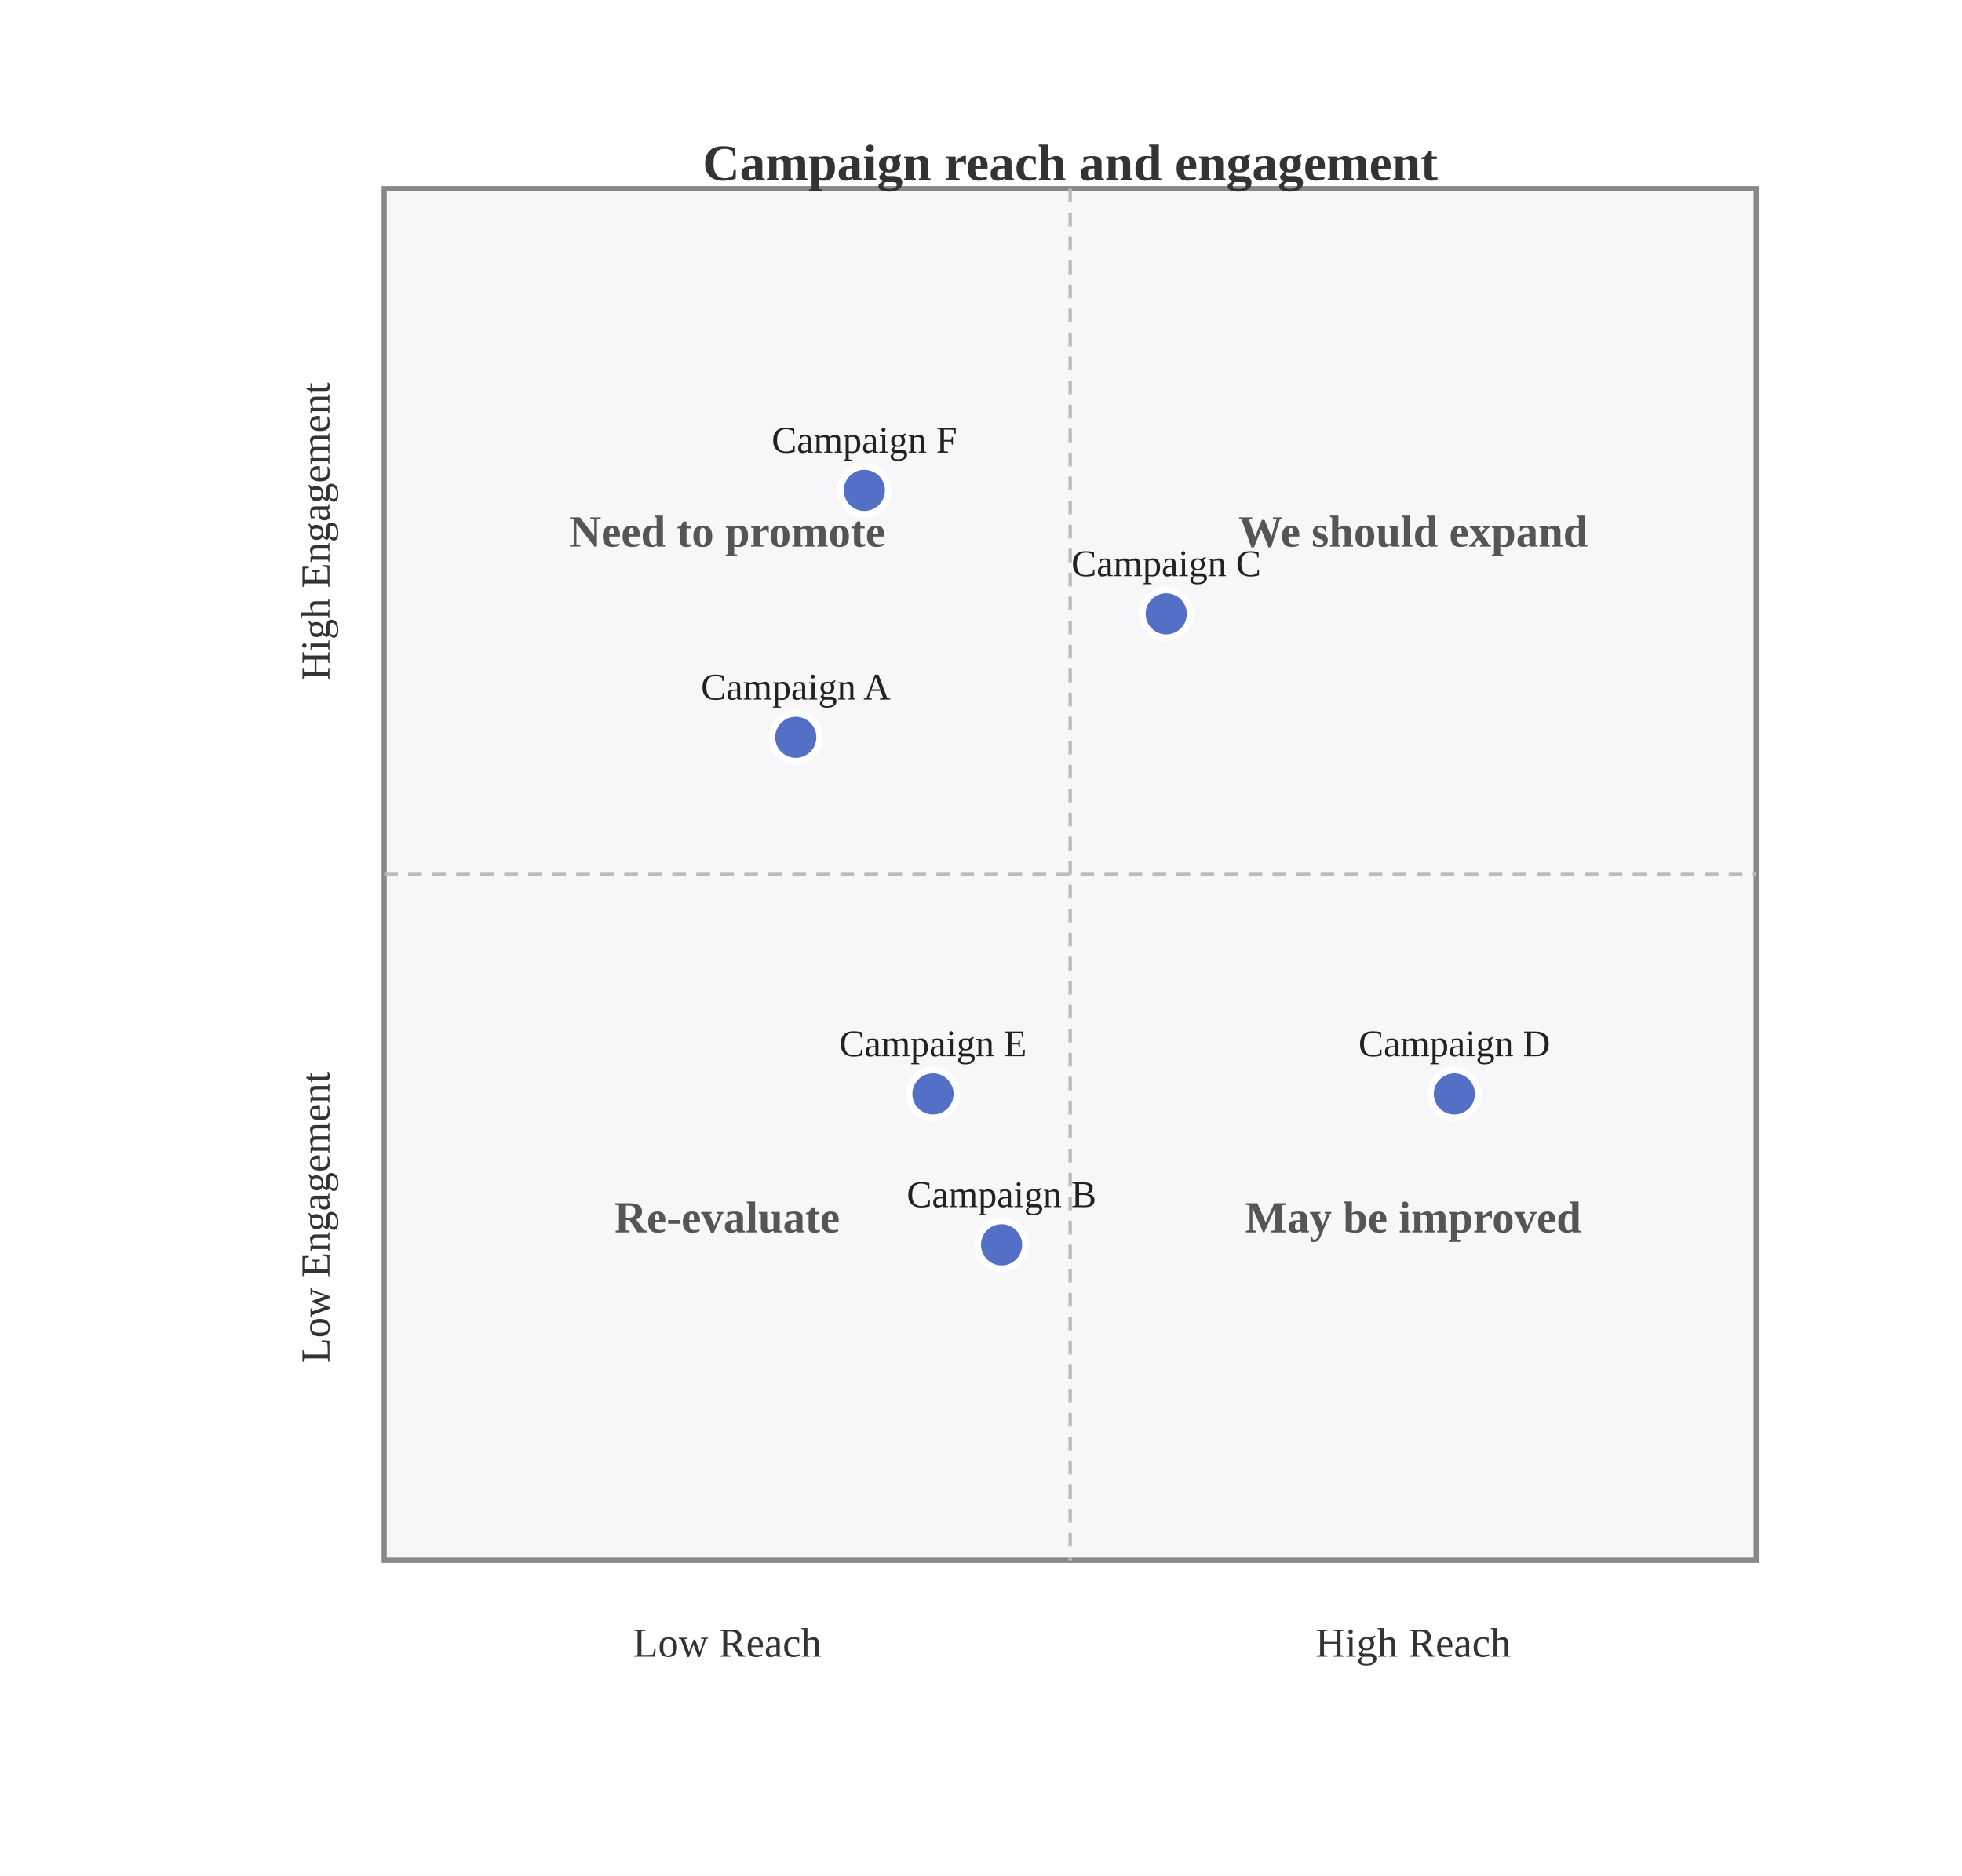
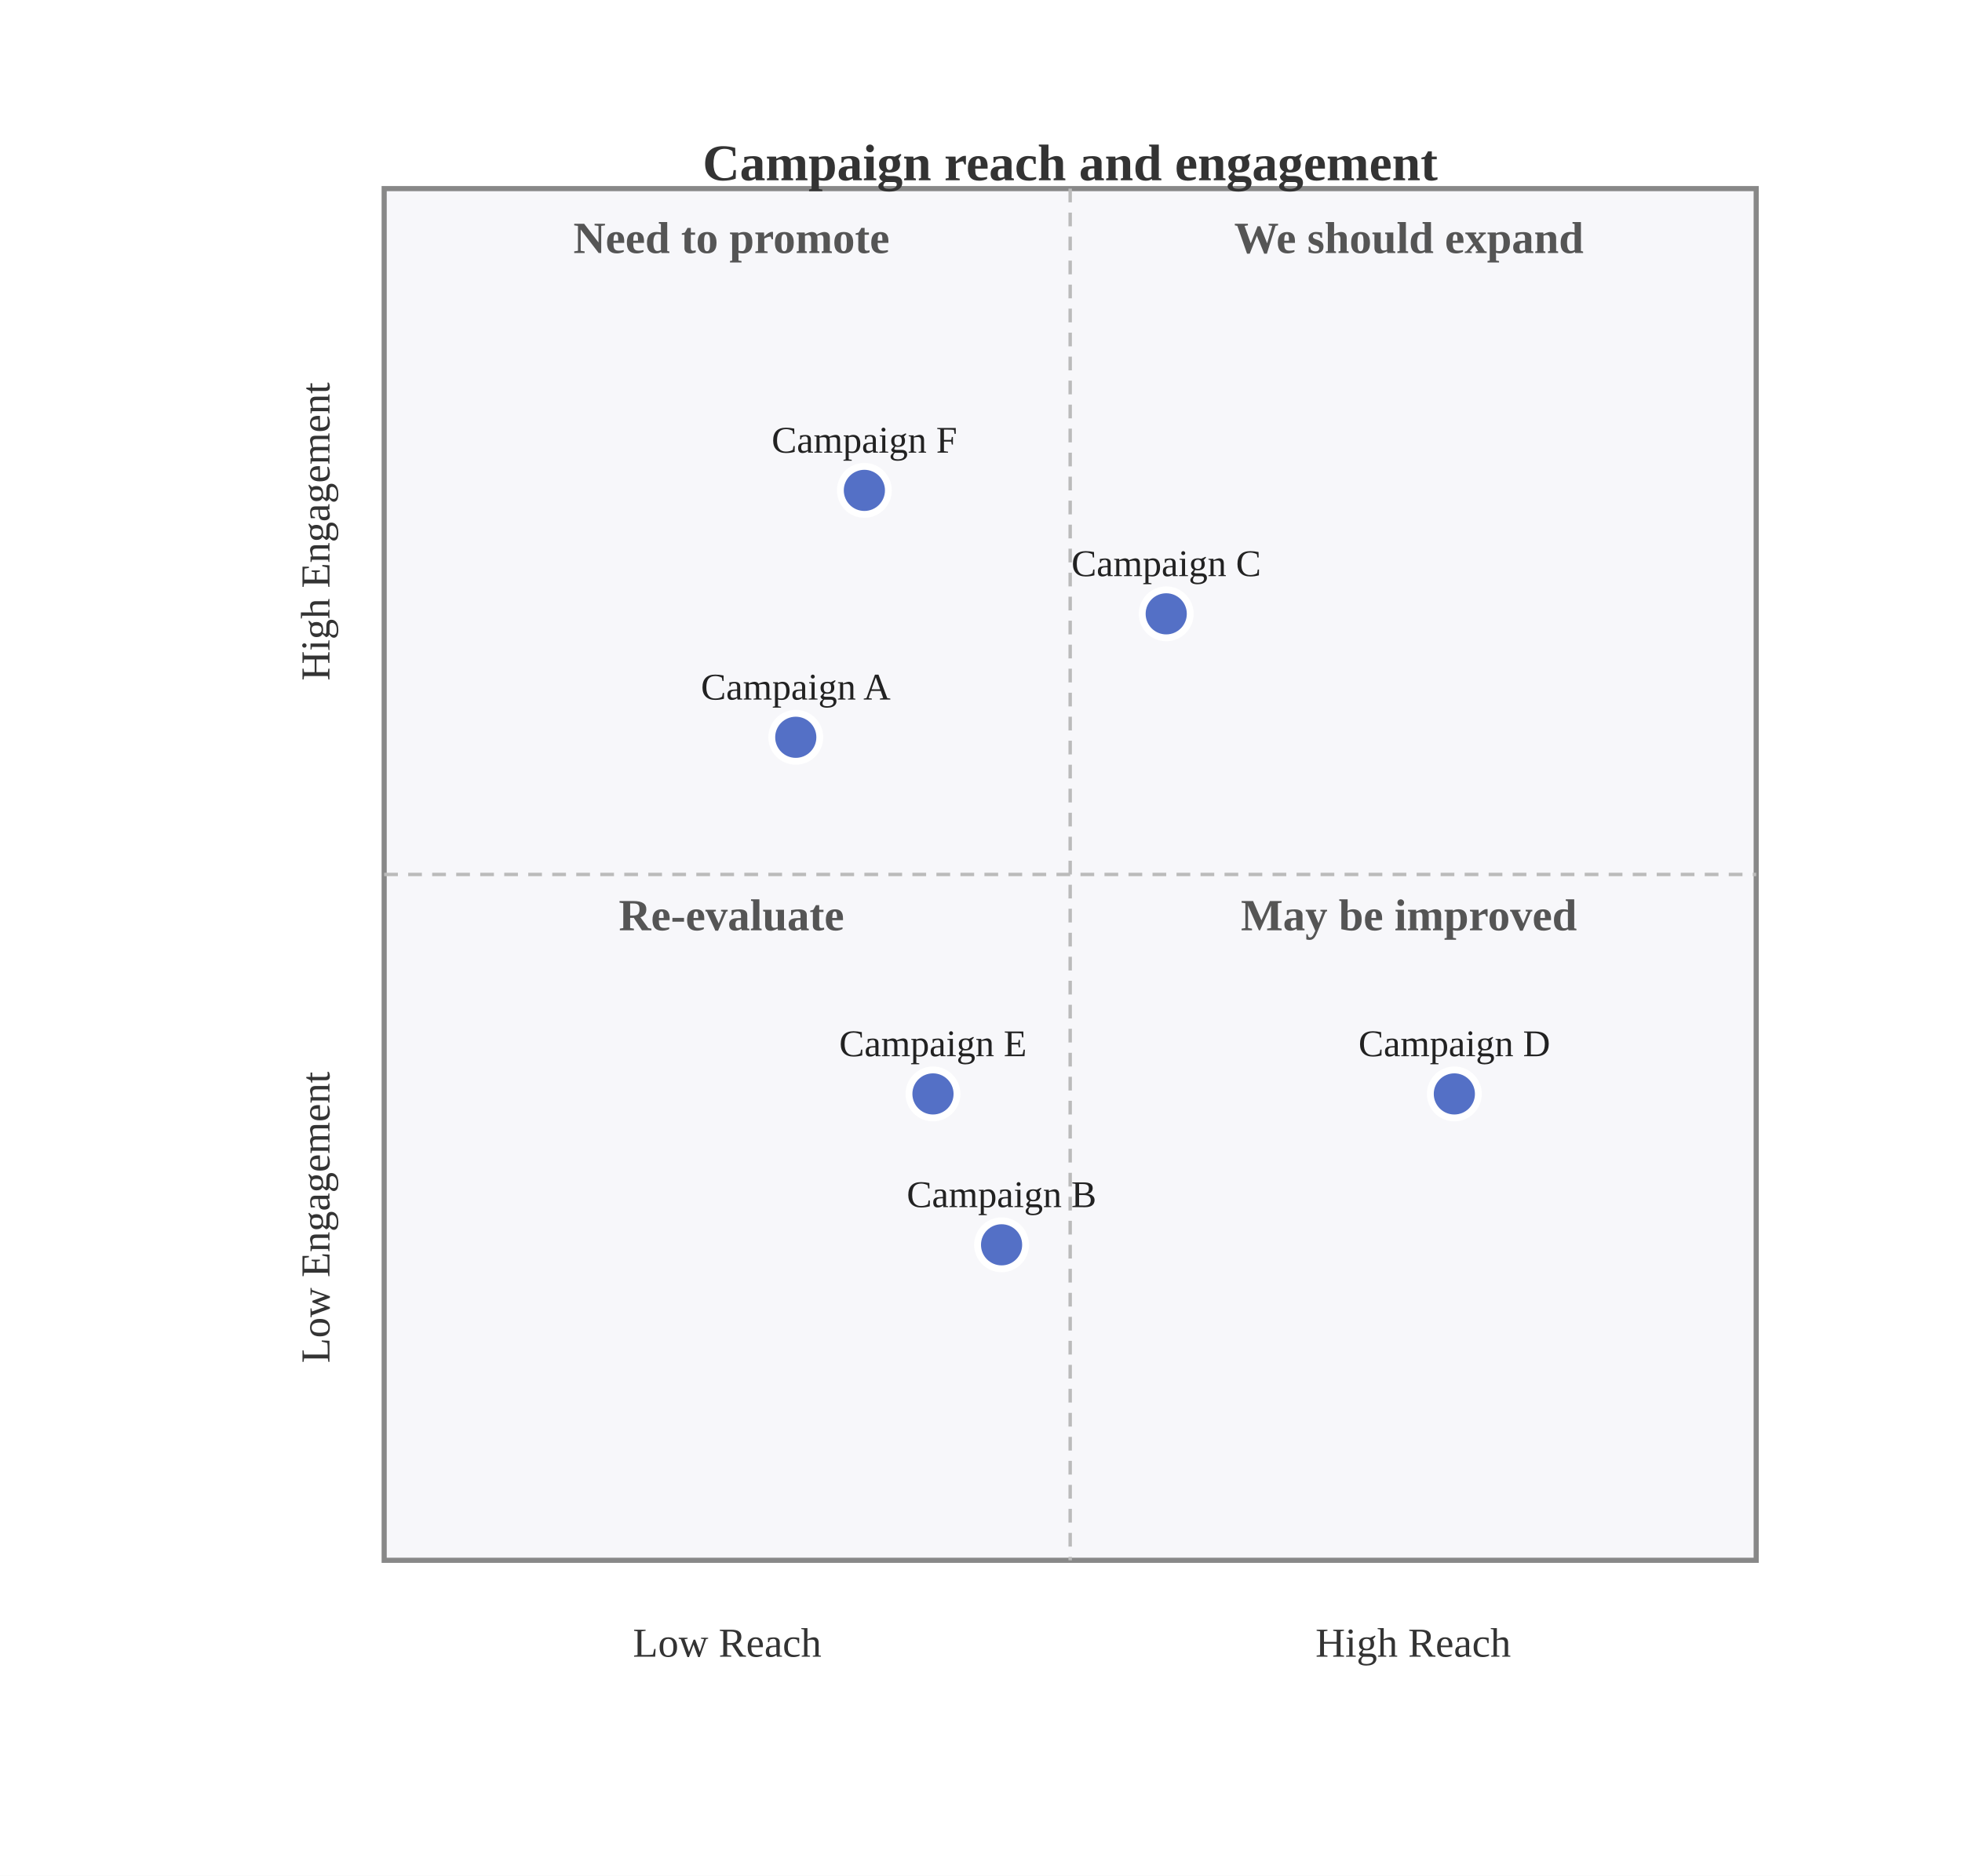
<svg xmlns="http://www.w3.org/2000/svg" viewBox="0 0 572.00 547.00">
  <rect x="0.00" y="0.00" width="572.00" height="547.00" style="fill:#fff;stroke:none" />
  <rect x="112.00" y="55.00" width="400.00" height="400.00" style="fill:#f7f7fa;stroke:#888;stroke-width:1.5" />
  <text x="312.00" y="47.50" text-anchor="middle" dominant-baseline="central" style="fill:#333;font-size:15px;font-weight:bold">Campaign reach and engagement</text>
  <line x1="112.00" y1="255.00" x2="512.00" y2="255.00" style="stroke:#bbb;stroke-width:1;stroke-dasharray:4 3" />
  <line x1="312.00" y1="55.00" x2="312.00" y2="455.00" style="stroke:#bbb;stroke-width:1;stroke-dasharray:4 3" />
-   <text x="412.00" y="155.00" text-anchor="middle" dominant-baseline="central" style="fill:#555;font-size:13px;font-weight:bold">We should expand</text>
-   <text x="212.00" y="155.00" text-anchor="middle" dominant-baseline="central" style="fill:#555;font-size:13px;font-weight:bold">Need to promote</text>
-   <text x="212.00" y="355.00" text-anchor="middle" dominant-baseline="central" style="fill:#555;font-size:13px;font-weight:bold">Re-evaluate</text>
-   <text x="412.00" y="355.00" text-anchor="middle" dominant-baseline="central" style="fill:#555;font-size:13px;font-weight:bold">May be improved</text>
+   <text x="410.75" y="65.00" text-anchor="middle" dominant-baseline="hanging" style="fill:#555;font-size:13px;font-weight:bold">We should expand</text>
+   <text x="213.25" y="65.00" text-anchor="middle" dominant-baseline="hanging" style="fill:#555;font-size:13px;font-weight:bold">Need to promote</text>
+   <text x="213.25" y="262.50" text-anchor="middle" dominant-baseline="hanging" style="fill:#555;font-size:13px;font-weight:bold">Re-evaluate</text>
+   <text x="410.75" y="262.50" text-anchor="middle" dominant-baseline="hanging" style="fill:#555;font-size:13px;font-weight:bold">May be improved</text>
  <text x="212.00" y="475.00" text-anchor="middle" dominant-baseline="hanging" style="fill:#333;font-size:12px">Low Reach</text>
  <text x="412.00" y="475.00" text-anchor="middle" dominant-baseline="hanging" style="fill:#333;font-size:12px">High Reach</text>
  <text x="92.00" y="355.00" text-anchor="middle" dominant-baseline="central" style="fill:#333;font-size:12px" transform="rotate(-90 92.00 355.00)">Low Engagement</text>
  <text x="92.00" y="155.00" text-anchor="middle" dominant-baseline="central" style="fill:#333;font-size:12px" transform="rotate(-90 92.00 155.00)">High Engagement</text>
  <circle cx="232.00" cy="215.00" r="7.00" style="fill:#5470c6;stroke:#fff;stroke-width:2" />
  <text x="232.00" y="204.00" text-anchor="middle" dominant-baseline="baseline" style="fill:#222;font-size:11px">Campaign A</text>
  <circle cx="292.00" cy="363.00" r="7.00" style="fill:#5470c6;stroke:#fff;stroke-width:2" />
  <text x="292.00" y="352.00" text-anchor="middle" dominant-baseline="baseline" style="fill:#222;font-size:11px">Campaign B</text>
  <circle cx="340.00" cy="179.00" r="7.00" style="fill:#5470c6;stroke:#fff;stroke-width:2" />
  <text x="340.00" y="168.00" text-anchor="middle" dominant-baseline="baseline" style="fill:#222;font-size:11px">Campaign C</text>
  <circle cx="424.00" cy="319.00" r="7.00" style="fill:#5470c6;stroke:#fff;stroke-width:2" />
  <text x="424.00" y="308.00" text-anchor="middle" dominant-baseline="baseline" style="fill:#222;font-size:11px">Campaign D</text>
  <circle cx="272.00" cy="319.00" r="7.00" style="fill:#5470c6;stroke:#fff;stroke-width:2" />
  <text x="272.00" y="308.00" text-anchor="middle" dominant-baseline="baseline" style="fill:#222;font-size:11px">Campaign E</text>
  <circle cx="252.00" cy="143.00" r="7.00" style="fill:#5470c6;stroke:#fff;stroke-width:2" />
  <text x="252.00" y="132.00" text-anchor="middle" dominant-baseline="baseline" style="fill:#222;font-size:11px">Campaign F</text>
</svg>
